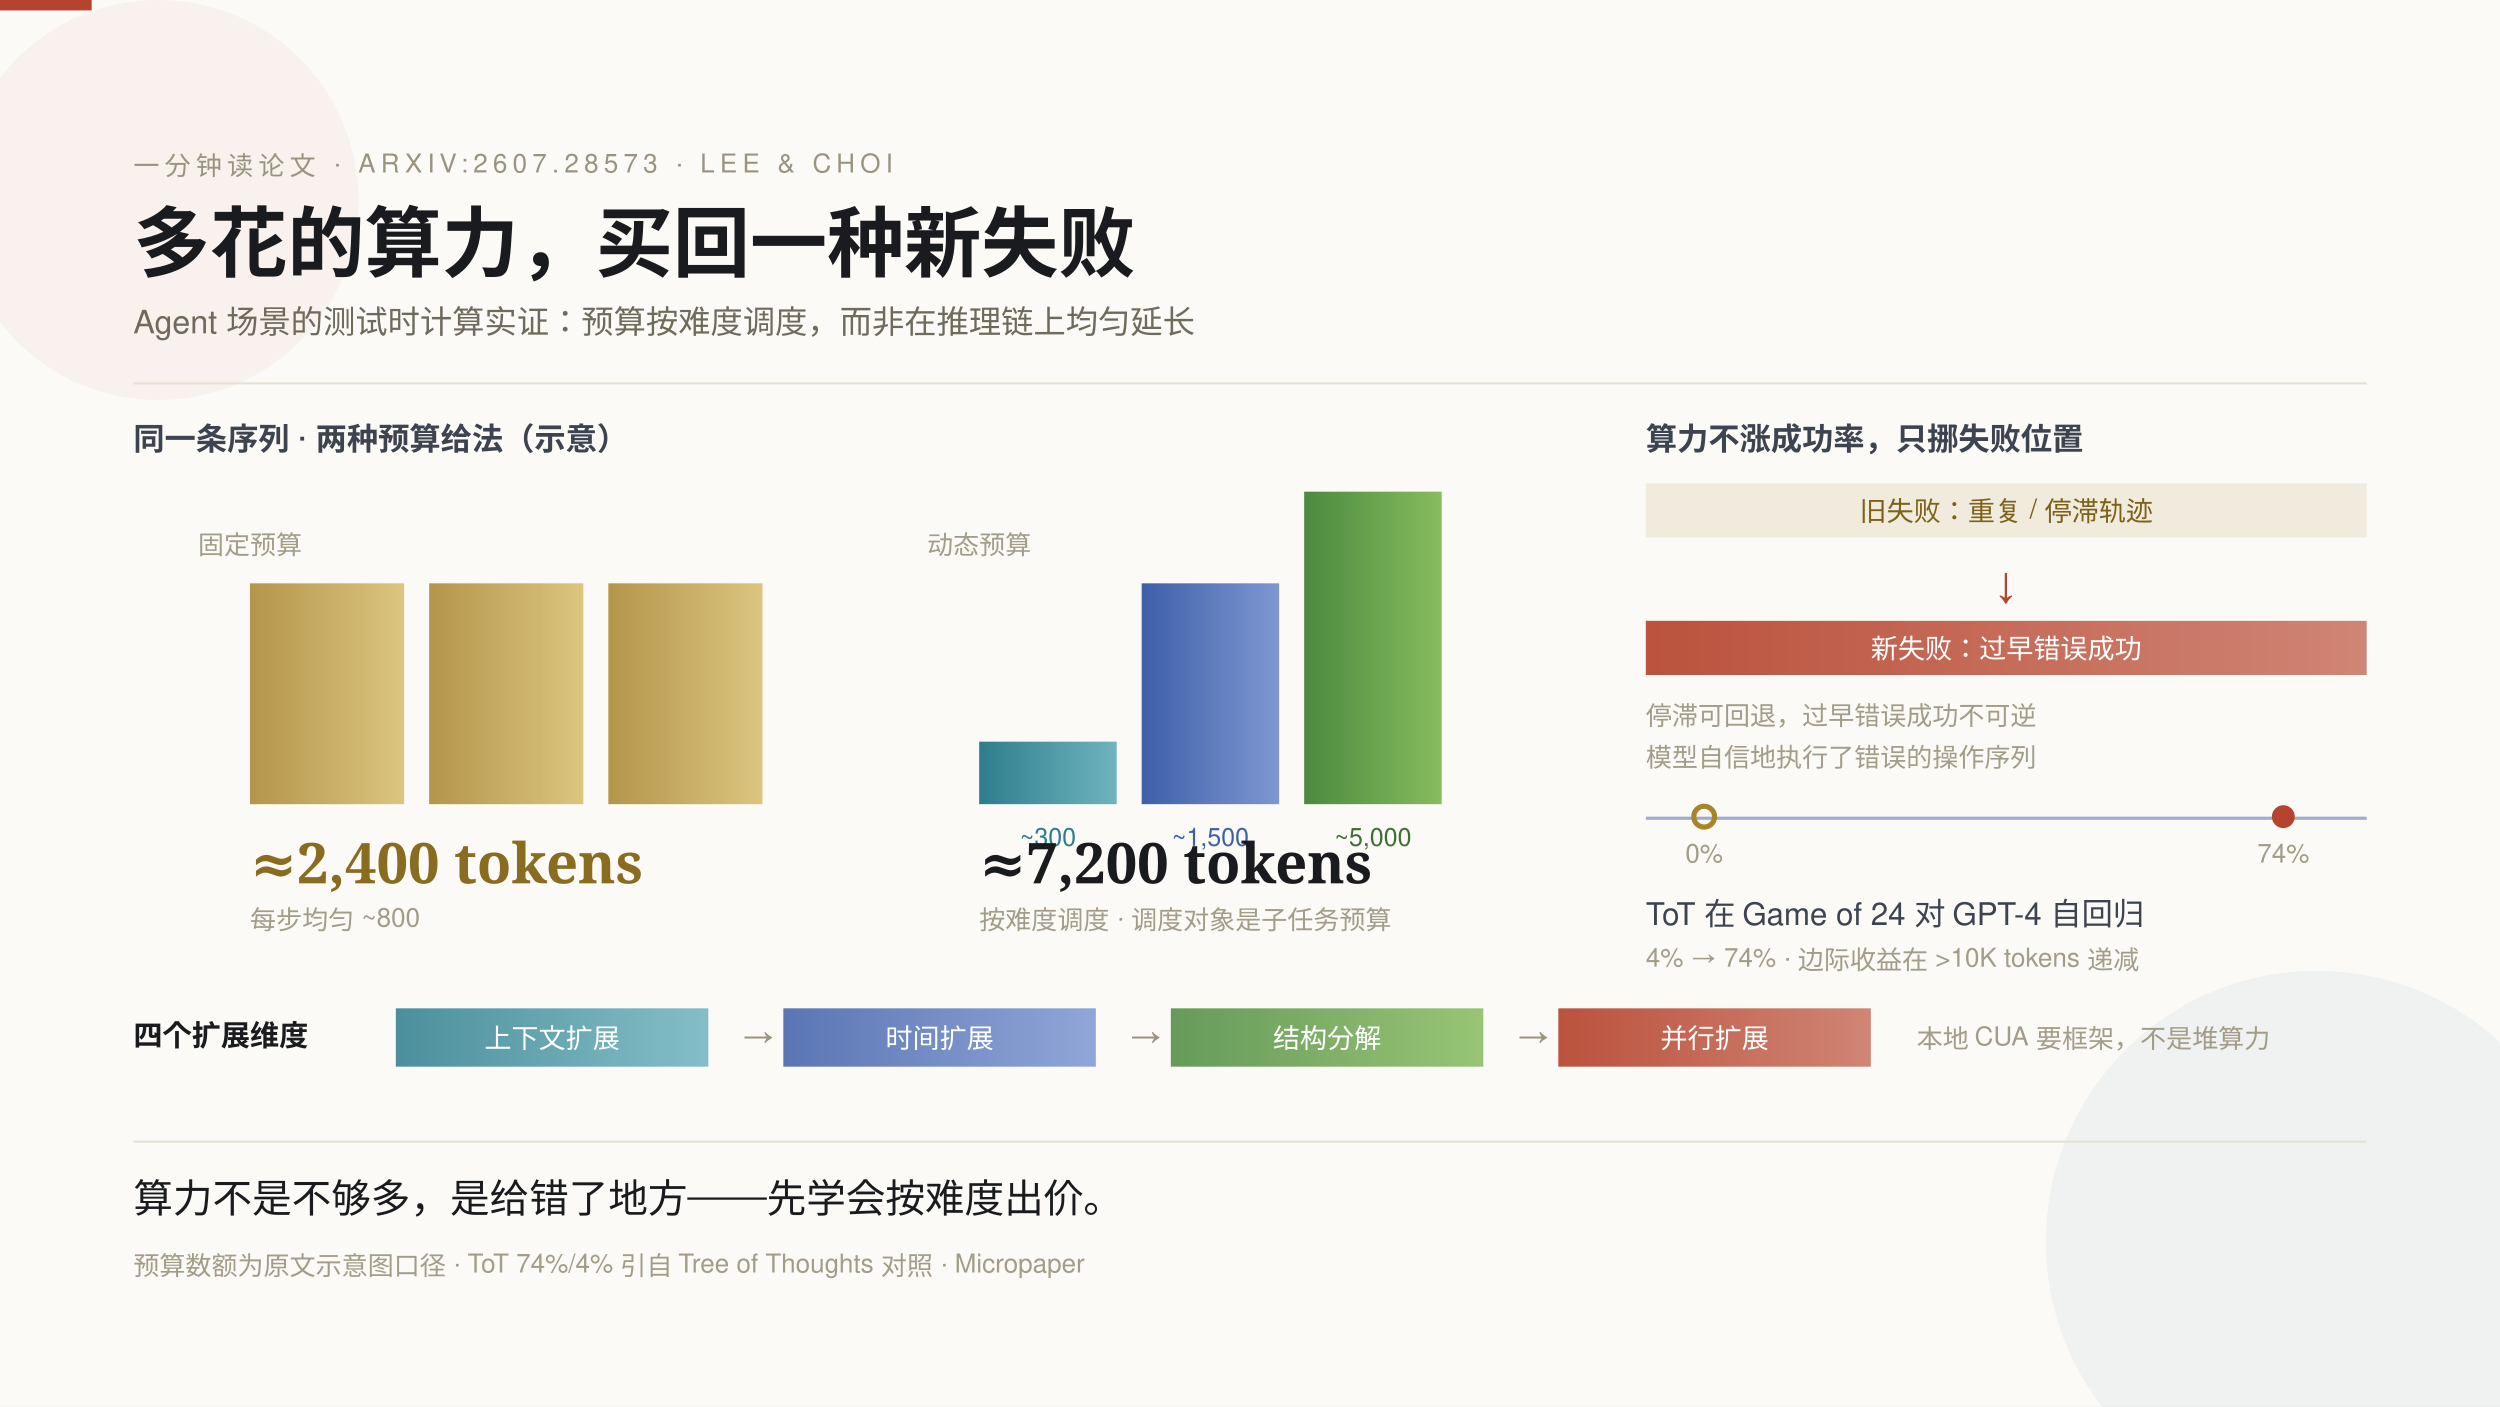
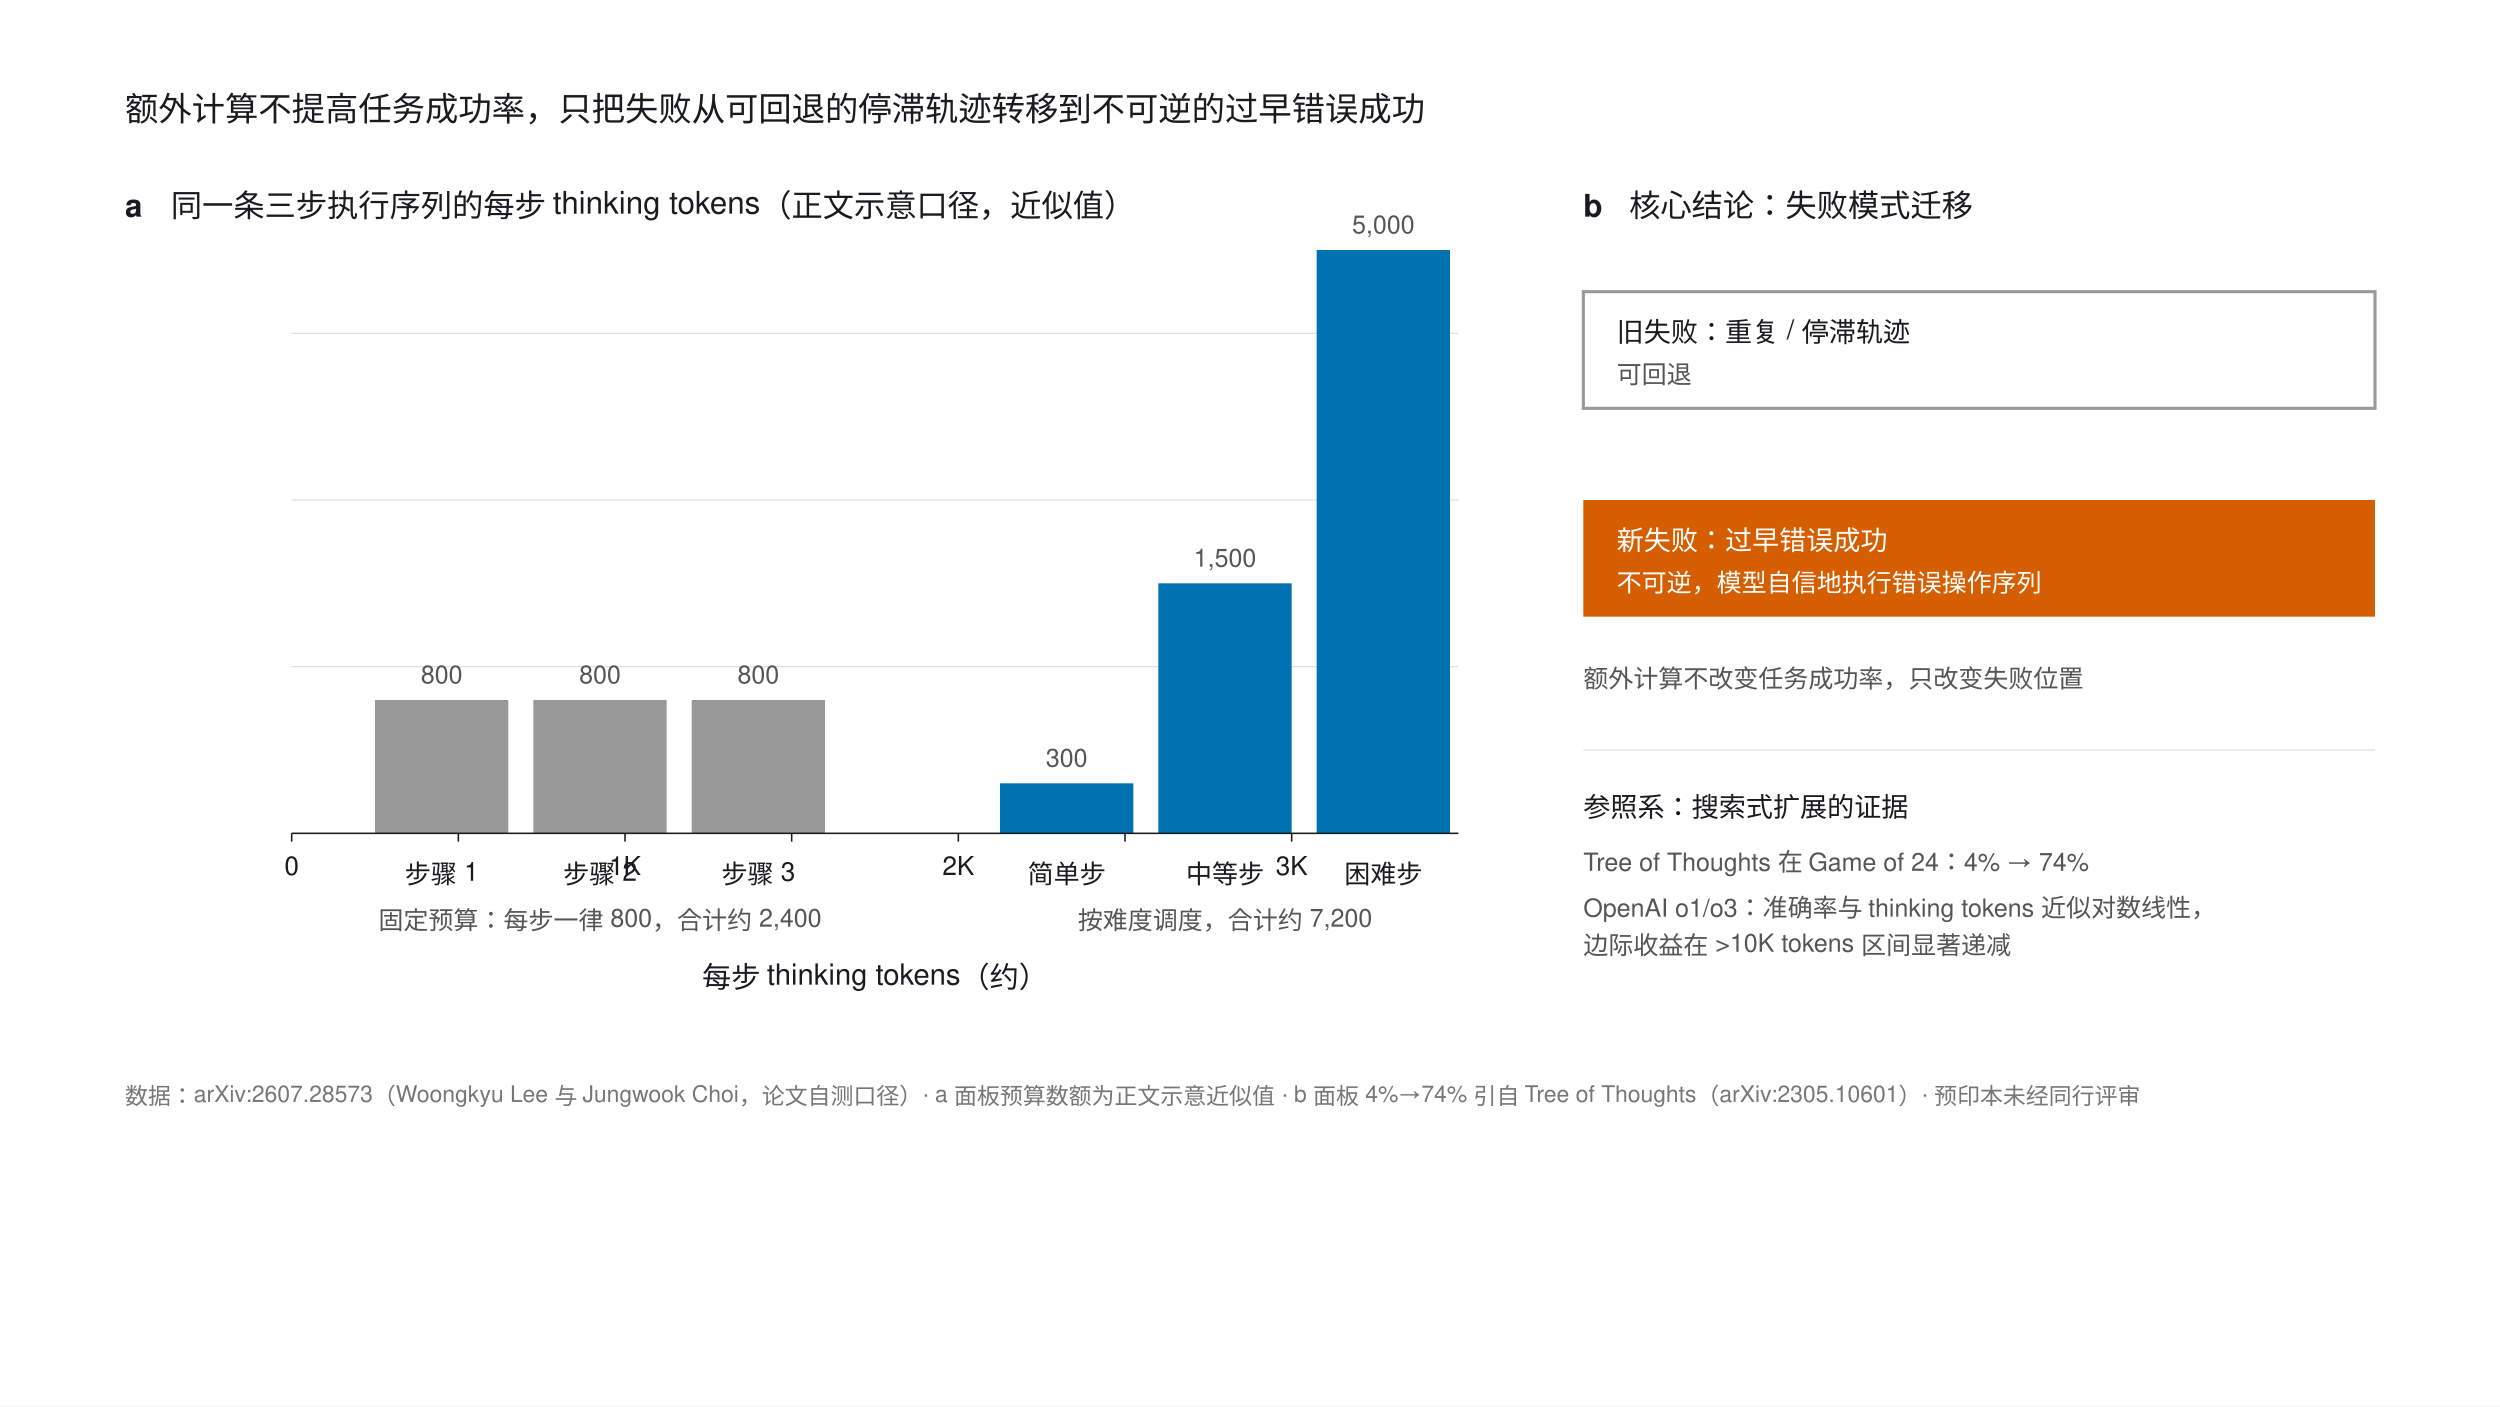
- <svg xmlns="http://www.w3.org/2000/svg" width="1200" height="675" viewBox="0 0 1200 675" font-family="'PingFang SC','Helvetica Neue',Helvetica,'Microsoft YaHei',sans-serif">
-   <defs>
-     <style>
-       .serif { font-family: 'Noto Serif SC','Songti SC','STSong',serif; }
-       .k { font-size: 12.5px; letter-spacing: 2.5px; fill: #9A937F; }
-       .rl { font-size: 15px; fill: #3D4450; }
-       .b { font-size: 12.5px; fill: #A29C88; }
-     </style>
-     <linearGradient id="gSimple" x1="0" y1="0" x2="1" y2="0">
-       <stop offset="0" stop-color="#2E7D8C" />
-       <stop offset="1" stop-color="#6FB4BF" />
-     </linearGradient>
-     <linearGradient id="gMedium" x1="0" y1="0" x2="1" y2="0">
-       <stop offset="0" stop-color="#3E5FA8" />
-       <stop offset="1" stop-color="#7E97D2" />
-     </linearGradient>
-     <linearGradient id="gComplex" x1="0" y1="0" x2="1" y2="0">
-       <stop offset="0" stop-color="#4C8A3F" />
-       <stop offset="1" stop-color="#87BC5E" />
-     </linearGradient>
-     <linearGradient id="gUniform" x1="0" y1="0" x2="1" y2="0">
-       <stop offset="0" stop-color="#A8842C" />
-       <stop offset="1" stop-color="#D6BC6A" />
-     </linearGradient>
-     <linearGradient id="gFail" x1="0" y1="0" x2="1" y2="0">
-       <stop offset="0" stop-color="#B5442E" />
-       <stop offset="1" stop-color="#CC7A6A" />
-     </linearGradient>
-   </defs>
-   <rect width="1200" height="675" fill="#FBFAF7" />
-   <rect x="0" y="0" width="44" height="5" fill="#B5442E" />
-   <circle cx="1112" cy="596" r="130" fill="#2E7D8C" opacity="0.06" />
-   <circle cx="76" cy="96" r="96" fill="#B5442E" opacity="0.05" />
-   <text class="k" x="64" y="84">一分钟读论文 · ARXIV:2607.28573 · LEE &amp; CHOI</text>
-   <text class="serif" x="64" y="130" font-size="37" font-weight="700" fill="#1A1B1E">多花的算力，买回一种新失败</text>
-   <text x="64" y="160" font-size="15.5" fill="#6E6A5C">Agent 场景的测试时计算实证：预算按难度调度，而非在推理链上均匀延长</text>
-   <line x1="64" y1="184" x2="1136" y2="184" stroke="#E5E1D4" />
-   <g>
-     <text class="rl" x="64" y="216" font-weight="700" fill="#1A1B1E">同一条序列 · 两种预算给法（示意）</text>
-     <text class="b" x="120" y="266" text-anchor="middle">固定预算</text>
-     <rect x="120" y="280" width="74" height="106" fill="url(#gUniform)" opacity="0.85" />
-     <rect x="206" y="280" width="74" height="106" fill="url(#gUniform)" opacity="0.85" />
-     <rect x="292" y="280" width="74" height="106" fill="url(#gUniform)" opacity="0.85" />
-     <text class="serif" x="120" y="424" font-size="27" font-weight="700" fill="#8A6C20">≈2,400 tokens</text>
-     <text class="b" x="120" y="446">每步均匀 ~800</text>
-     <text class="b" x="470" y="266" text-anchor="middle">动态预算</text>
-     <rect x="470" y="356" width="66" height="30" fill="url(#gSimple)" />
-     <rect x="548" y="280" width="66" height="106" fill="url(#gMedium)" />
-     <rect x="626" y="236" width="66" height="150" fill="url(#gComplex)" />
-     <text x="503" y="406" text-anchor="middle" font-size="12" fill="#2E7D8C">~300</text>
-     <text x="581" y="406" text-anchor="middle" font-size="12" fill="#3E5FA8">~1,500</text>
-     <text x="659" y="406" text-anchor="middle" font-size="12" fill="#3F6E33">~5,000</text>
-     <text class="serif" x="470" y="424" font-size="27" font-weight="700" fill="#1A1B1E">≈7,200 tokens</text>
-     <text class="b" x="470" y="446">按难度调度 · 调度对象是子任务预算</text>
+ <svg xmlns="http://www.w3.org/2000/svg" width="1200" height="675" viewBox="0 0 1200 675" font-family="'Helvetica Neue',Helvetica,Arial,'PingFang SC',sans-serif">
+   <rect width="1200" height="675" fill="#FFFFFF" />
+   <text x="60" y="58" font-size="16" fill="#1A1B1E">额外计算不提高任务成功率，只把失败从可回退的停滞轨迹转移到不可逆的过早错误成功</text>
+   <text x="60" y="104" font-size="15" font-weight="bold" fill="#1A1B1E">a</text>
+   <text x="82" y="104" font-size="15" fill="#1A1B1E">同一条三步执行序列的每步 thinking tokens（正文示意口径，近似值）</text>
+   <g stroke="#D9D9D9" stroke-width="0.5">
+     <line x1="140" y1="320" x2="700" y2="320" />
+     <line x1="140" y1="240" x2="700" y2="240" />
+     <line x1="140" y1="160" x2="700" y2="160" />
  </g>
-   <g>
-     <text class="rl" x="790" y="216" font-weight="700" fill="#1A1B1E">算力不涨成功率，只挪失败位置</text>
-     <rect x="790" y="232" width="346" height="26" fill="#A8842C" opacity="0.13" />
-     <text x="963" y="250" text-anchor="middle" font-size="13" fill="#7C6117">旧失败：重复 / 停滞轨迹</text>
-     <text x="963" y="288" text-anchor="middle" font-size="18" fill="#B5442E">↓</text>
-     <rect x="790" y="298" width="346" height="26" fill="url(#gFail)" opacity="0.92" />
-     <text x="963" y="316" text-anchor="middle" font-size="13" fill="#FFFFFF">新失败：过早错误成功</text>
-     <text class="b" x="790" y="348">停滞可回退，过早错误成功不可逆</text>
-     <text class="b" x="790" y="368">模型自信地执行了错误的操作序列</text>
-     <rect x="790" y="392" width="346" height="1.5" fill="#3E5FA8" opacity="0.5" />
-     <circle cx="818" cy="392" r="5" fill="none" stroke="#A8842C" stroke-width="2.5" />
-     <circle cx="1096" cy="392" r="5.5" fill="#B5442E" />
-     <text class="b" x="818" y="414" text-anchor="middle" fill="#7C6117">0%</text>
-     <text class="b" x="1096" y="414" text-anchor="middle" fill="#B5442E">74%</text>
-     <text class="rl" x="790" y="444">ToT 在 Game of 24 对 GPT-4 自回归</text>
-     <text class="b" x="790" y="464">4% → 74% · 边际收益在 &gt;10K tokens 递减</text>
+   <rect x="180" y="336" width="64" height="64" fill="#999999" />
+   <rect x="256" y="336" width="64" height="64" fill="#999999" />
+   <rect x="332" y="336" width="64" height="64" fill="#999999" />
+   <g font-size="12" fill="#555" text-anchor="middle">
+     <text x="212" y="328">800</text>
+     <text x="288" y="328">800</text>
+     <text x="364" y="328">800</text>
  </g>
-   <g>
-     <text x="64" y="502" font-size="14" fill="#1A1B1E" font-weight="700">四个扩展维度</text>
-     <rect x="190" y="484" width="150" height="28" fill="url(#gSimple)" opacity="0.85" />
-     <text x="265" y="503" text-anchor="middle" font-size="13" fill="#FFFFFF">上下文扩展</text>
-     <text x="356" y="503" fill="#9A937F" font-size="16">→</text>
-     <rect x="376" y="484" width="150" height="28" fill="url(#gMedium)" opacity="0.85" />
-     <text x="451" y="503" text-anchor="middle" font-size="13" fill="#FFFFFF">时间扩展</text>
-     <text x="542" y="503" fill="#9A937F" font-size="16">→</text>
-     <rect x="562" y="484" width="150" height="28" fill="url(#gComplex)" opacity="0.85" />
-     <text x="637" y="503" text-anchor="middle" font-size="13" fill="#FFFFFF">结构分解</text>
-     <text x="728" y="503" fill="#9A937F" font-size="16">→</text>
-     <rect x="748" y="484" width="150" height="28" fill="url(#gFail)" opacity="0.92" />
-     <text x="823" y="503" text-anchor="middle" font-size="13" fill="#FFFFFF">并行扩展</text>
-     <text class="b" x="920" y="503">本地 CUA 要框架，不是堆算力</text>
+   <text x="212" y="424" font-size="12.5" fill="#1A1B1E" text-anchor="middle">步骤 1</text>
+   <text x="288" y="424" font-size="12.5" fill="#1A1B1E" text-anchor="middle">步骤 2</text>
+   <text x="364" y="424" font-size="12.5" fill="#1A1B1E" text-anchor="middle">步骤 3</text>
+   <text x="288" y="446" font-size="12" fill="#555" text-anchor="middle">固定预算：每步一律 800，合计约 2,400</text>
+   <rect x="480" y="376" width="64" height="24" fill="#0072B2" />
+   <rect x="556" y="280" width="64" height="120" fill="#0072B2" />
+   <rect x="632" y="120" width="64" height="280" fill="#0072B2" />
+   <g font-size="12" fill="#555" text-anchor="middle">
+     <text x="512" y="368">300</text>
+     <text x="588" y="272">1,500</text>
+     <text x="664" y="112">5,000</text>
  </g>
-   <line x1="64" y1="548" x2="1136" y2="548" stroke="#E5E1D4" />
-   <text class="serif" x="64" y="582" font-size="19" fill="#1A1B1E">算力不是不够多，是给错了地方——先学会按难度出价。</text>
-   <text class="b" x="64" y="612">预算数额为原文示意图口径 · ToT 74%/4% 引自 Tree of Thoughts 对照 · Micropaper</text>
+   <text x="512" y="424" font-size="12.5" fill="#1A1B1E" text-anchor="middle">简单步</text>
+   <text x="588" y="424" font-size="12.5" fill="#1A1B1E" text-anchor="middle">中等步</text>
+   <text x="664" y="424" font-size="12.5" fill="#1A1B1E" text-anchor="middle">困难步</text>
+   <text x="588" y="446" font-size="12" fill="#555" text-anchor="middle">按难度调度，合计约 7,200</text>
+   <line x1="140" y1="400" x2="700" y2="400" stroke="#1A1B1E" stroke-width="0.75" />
+   <g stroke="#1A1B1E" stroke-width="0.75">
+     <line x1="140" y1="400" x2="140" y2="404" />
+     <line x1="220" y1="400" x2="220" y2="404" />
+     <line x1="300" y1="400" x2="300" y2="404" />
+     <line x1="380" y1="400" x2="380" y2="404" />
+     <line x1="460" y1="400" x2="460" y2="404" />
+     <line x1="540" y1="400" x2="540" y2="404" />
+     <line x1="620" y1="400" x2="620" y2="404" />
+   </g>
+   <g font-size="12.5" fill="#1A1B1E" text-anchor="middle">
+     <text x="140" y="420">0</text>
+     <text x="300" y="420">1K</text>
+     <text x="460" y="420">2K</text>
+     <text x="620" y="420">3K</text>
+   </g>
+   <text x="420" y="474" font-size="14" fill="#1A1B1E" text-anchor="middle">每步 thinking tokens（约）</text>
+   <text x="760" y="104" font-size="15" font-weight="bold" fill="#1A1B1E">b</text>
+   <text x="782" y="104" font-size="15" fill="#1A1B1E">核心结论：失败模式迁移</text>
+   <rect x="760" y="140" width="380" height="56" fill="none" stroke="#999999" stroke-width="1.5" />
+   <text x="776" y="164" font-size="13" fill="#1A1B1E">旧失败：重复 / 停滞轨迹</text>
+   <text x="776" y="184" font-size="12" fill="#555">可回退</text>
+   <rect x="760" y="240" width="380" height="56" fill="#D55E00" />
+   <text x="776" y="264" font-size="13" fill="#FFFFFF">新失败：过早错误成功</text>
+   <text x="776" y="284" font-size="12" fill="#FFFFFF">不可逆，模型自信地执行错误操作序列</text>
+   <text x="760" y="330" font-size="12" fill="#555">额外计算不改变任务成功率，只改变失败位置</text>
+   <line x1="760" y1="360" x2="1140" y2="360" stroke="#D9D9D9" stroke-width="0.5" />
+   <text x="760" y="392" font-size="13" fill="#1A1B1E">参照系：搜索式扩展的证据</text>
+   <text x="760" y="418" font-size="12" fill="#555">Tree of Thoughts 在 Game of 24：4% → 74%</text>
+   <text x="760" y="440" font-size="12" fill="#555">OpenAI o1/o3：准确率与 thinking tokens 近似对数线性，</text>
+   <text x="760" y="458" font-size="12" fill="#555">边际收益在 &gt;10K tokens 区间显著递减</text>
+   <text x="60" y="530" font-size="11" fill="#767676">数据：arXiv:2607.28573（Woongkyu Lee 与 Jungwook Choi，论文自测口径）· a 面板预算数额为正文示意近似值 · b 面板 4%→74% 引自 Tree of Thoughts（arXiv:2305.10601）· 预印本未经同行评审</text>
</svg>
